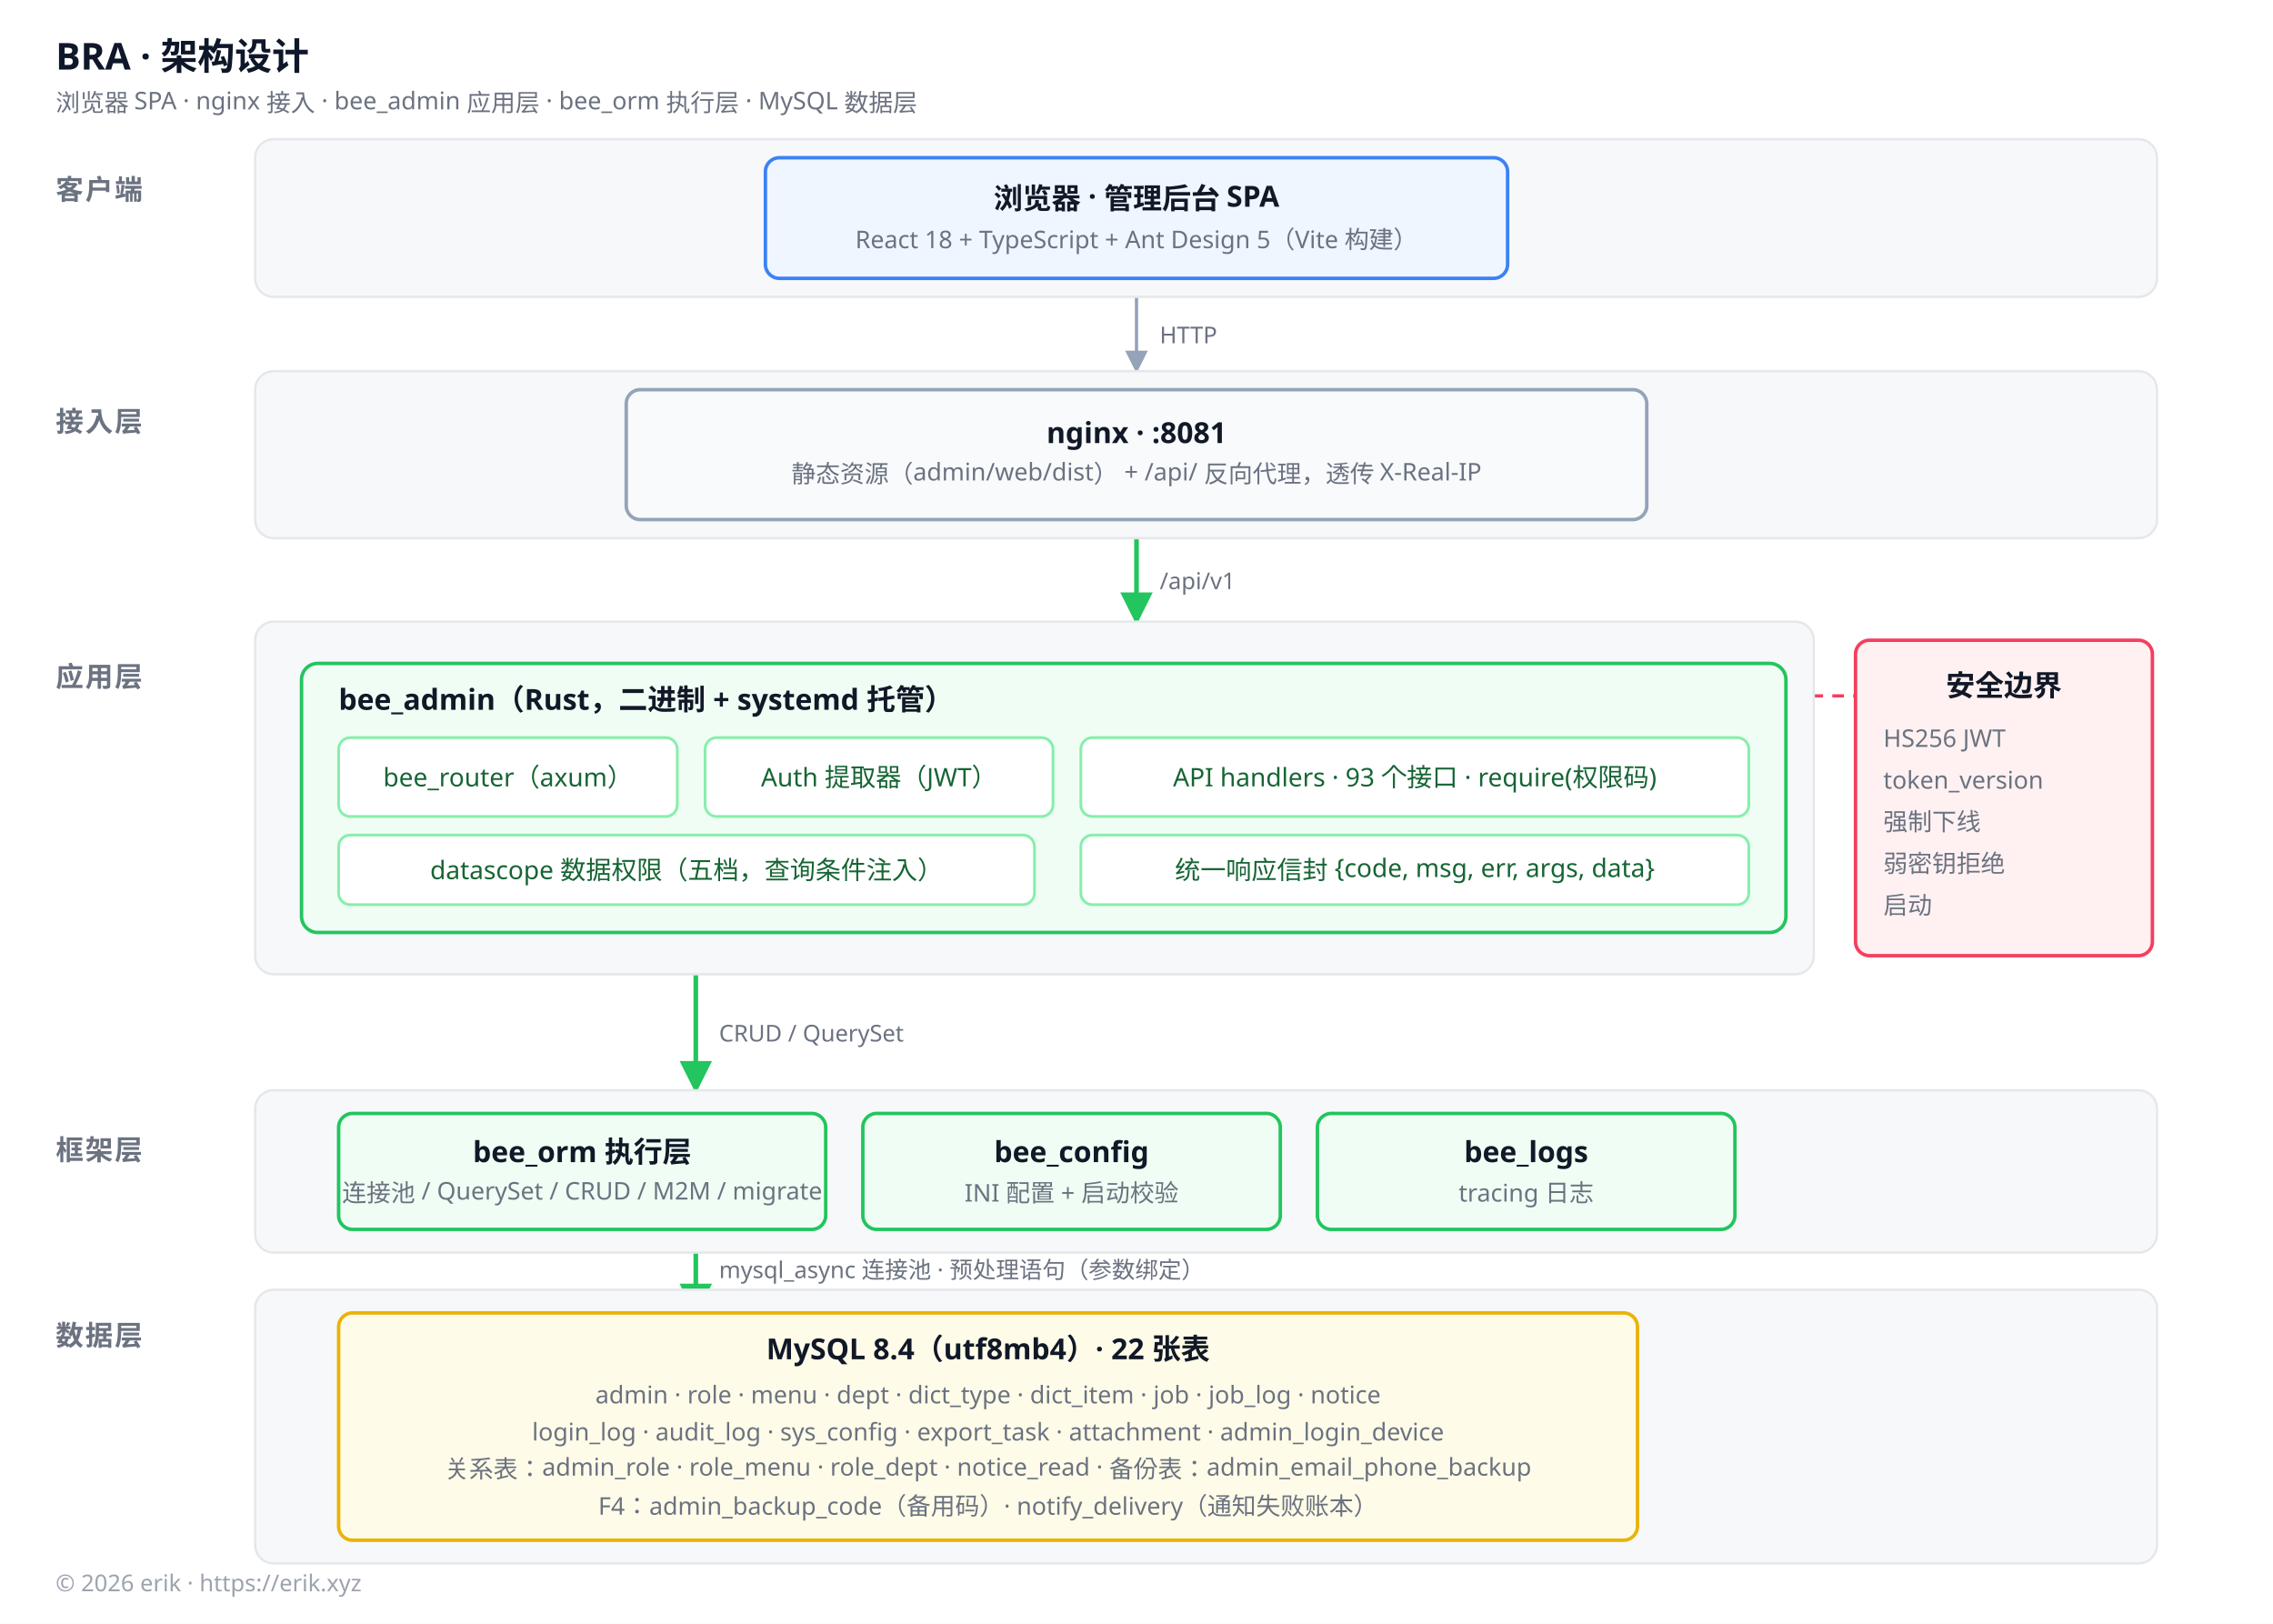
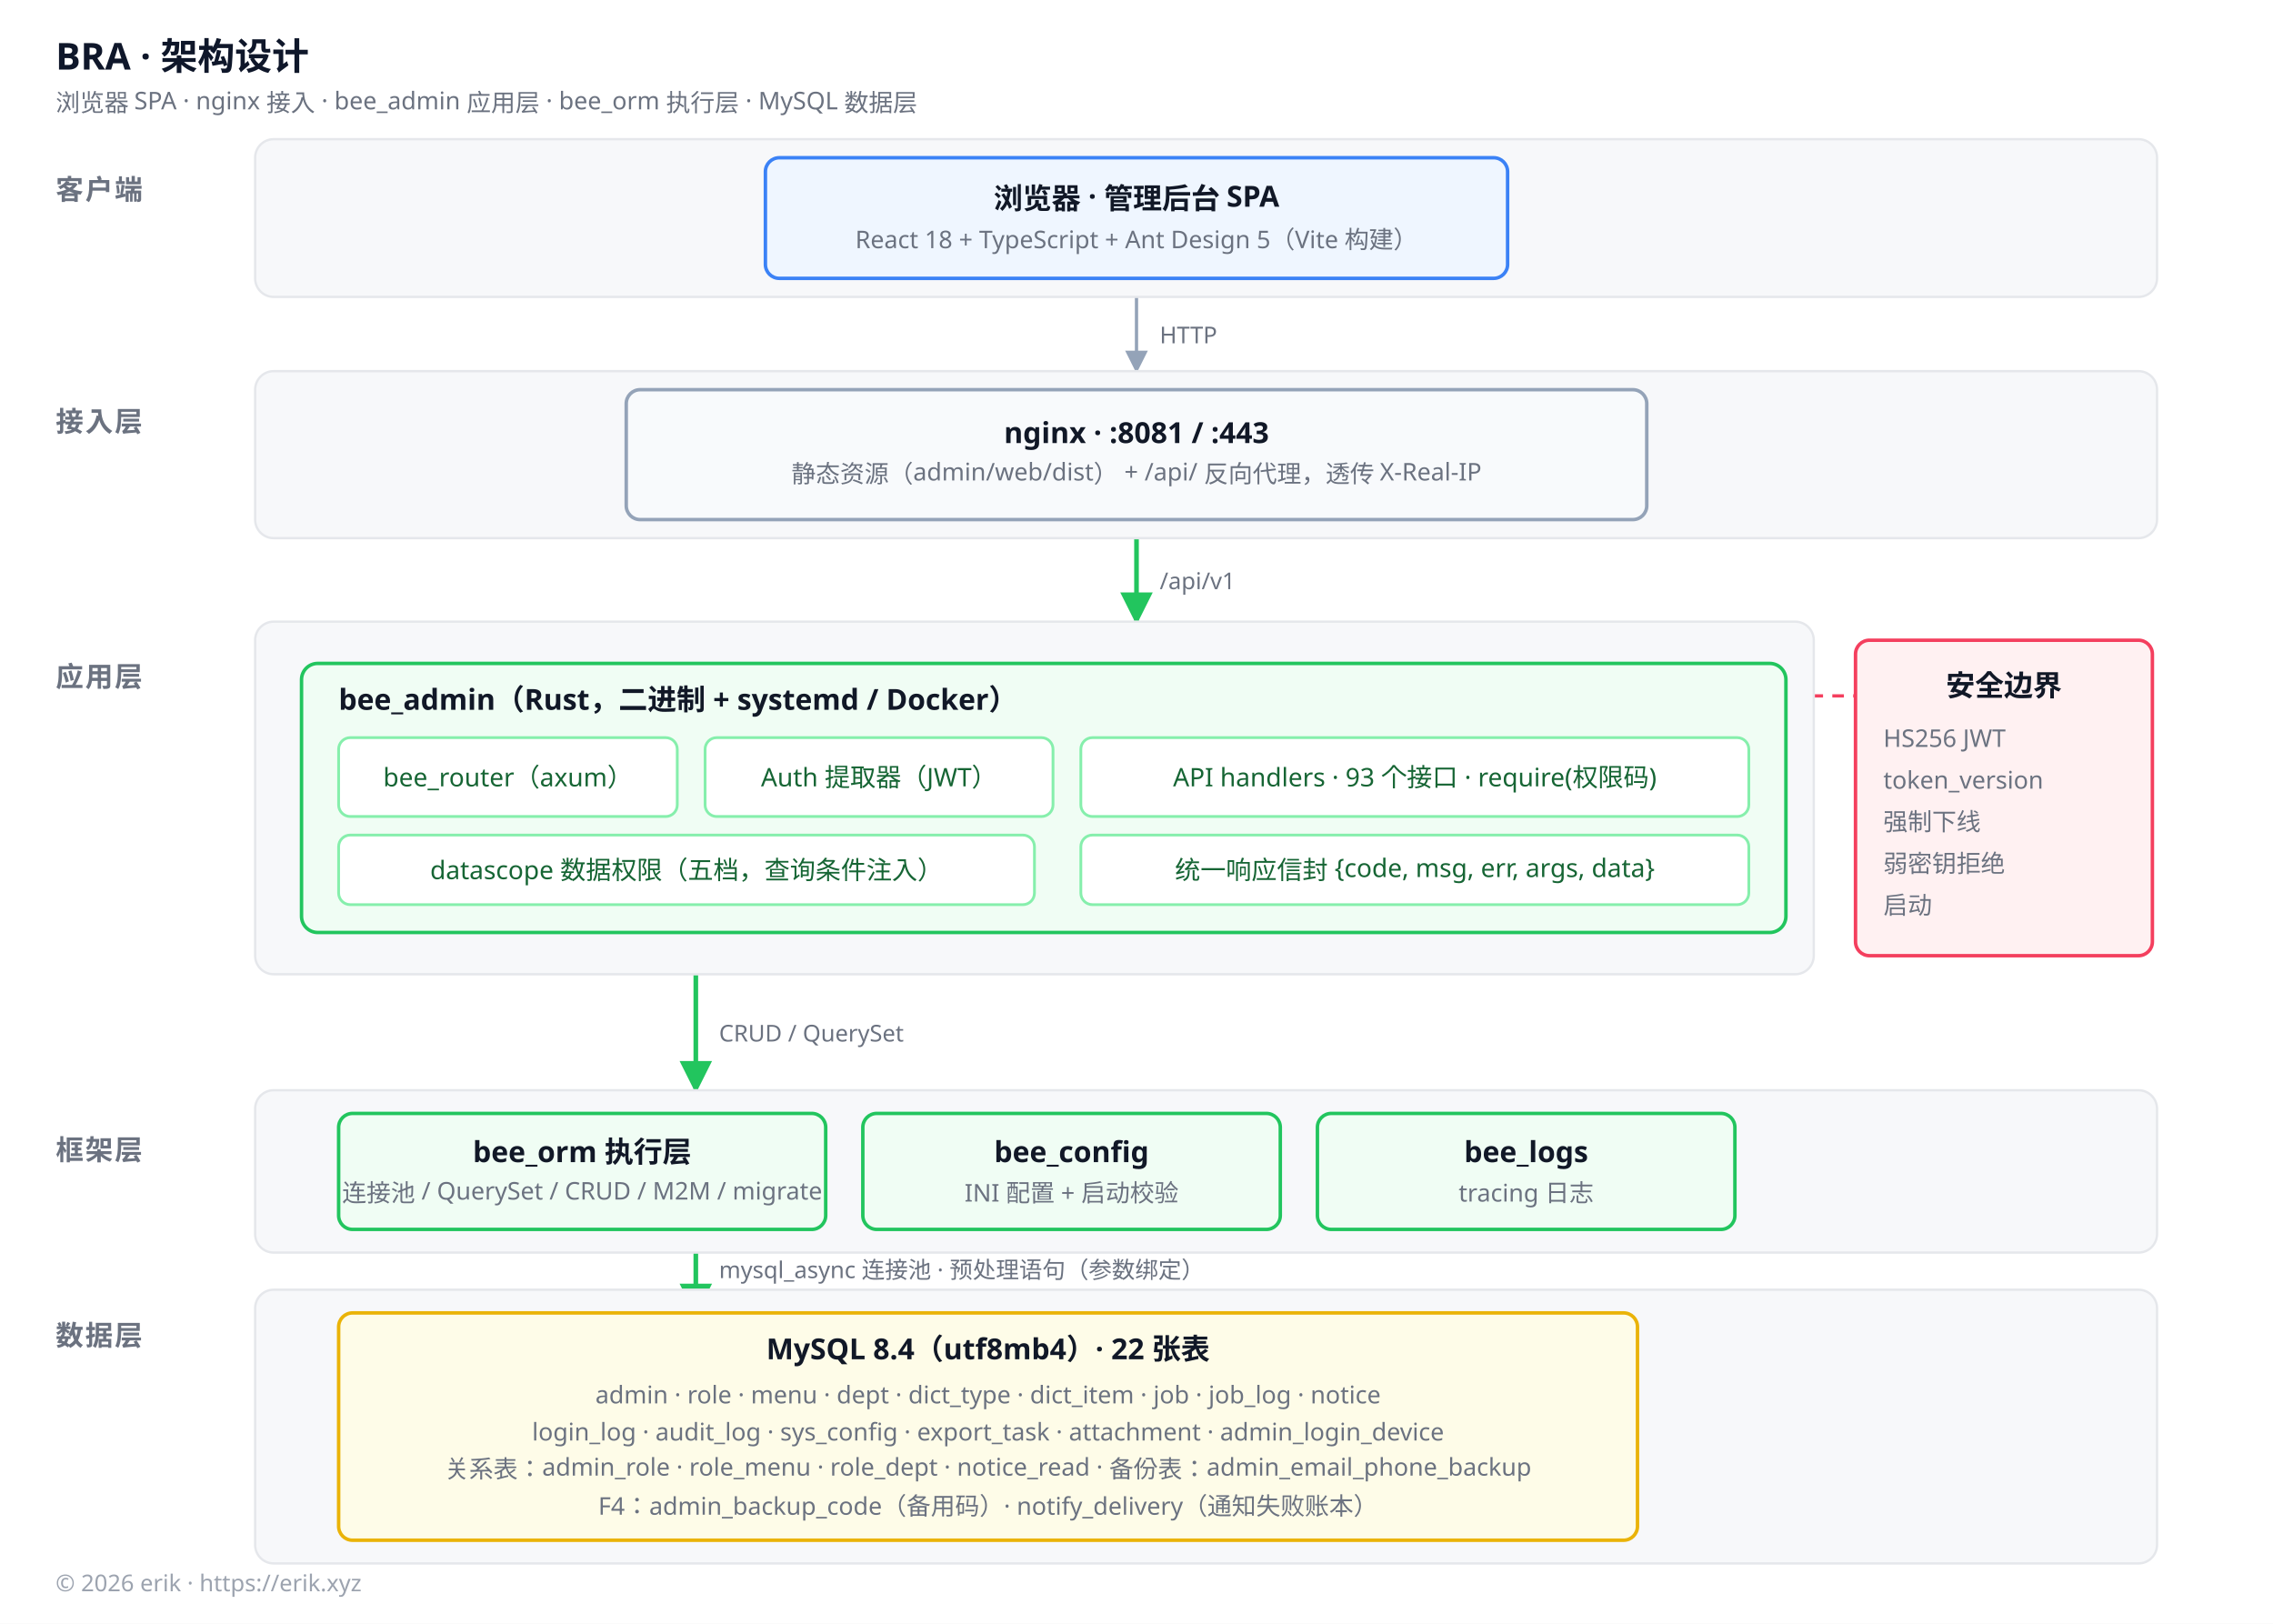
<svg xmlns="http://www.w3.org/2000/svg" viewBox="0 0 980 700" width="980" height="700" role="img" aria-label="bee-rust 管理后台 架构设计图">
  <style>
    .bg { fill: #ffffff; }
    .band { fill: #f7f8fa; stroke: #e5e7eb; stroke-width: 1; }
    .band-label { font: 600 12px system-ui, "PingFang SC", "Microsoft YaHei", sans-serif; fill: #6b7280; letter-spacing: .06em; }
    .box-frontend { fill: #eff6ff; stroke: #3b82f6; stroke-width: 1.5; }
    .box-backend  { fill: #f0fdf4; stroke: #22c55e; stroke-width: 1.5; }
    .box-db       { fill: #fefce8; stroke: #eab308; stroke-width: 1.5; }
    .box-external { fill: #f8fafc; stroke: #94a3b8; stroke-width: 1.5; }
    .box-security { fill: #fff1f2; stroke: #f43f5e; stroke-width: 1.5; }
    .box-inner    { fill: #ffffff; stroke: #86efac; stroke-width: 1.2; }
    .t-name { font: 600 12.5px system-ui, "PingFang SC", "Microsoft YaHei", sans-serif; fill: #111827; }
    .t-sub  { font: 10.5px system-ui, "PingFang SC", "Microsoft YaHei", sans-serif; fill: #6b7280; }
    .t-inner{ font: 11px system-ui, "PingFang SC", "Microsoft YaHei", sans-serif; fill: #166534; }
    .t-edge { font: 10px system-ui, "PingFang SC", "Microsoft YaHei", sans-serif; fill: #6b7280; }
    .t-title{ font: 700 16px system-ui, "PingFang SC", "Microsoft YaHei", sans-serif; fill: #0f172a; }
    .t-foot { font: 10px system-ui, "PingFang SC", "Microsoft YaHei", sans-serif; fill: #9ca3af; }
    .a-default { stroke: #94a3b8; stroke-width: 1.4; fill: none; }
    .a-hot     { stroke: #22c55e; stroke-width: 2; fill: none; }
    .a-sec     { stroke: #f43f5e; stroke-width: 1.4; stroke-dasharray: 5 4; fill: none; }
  </style>
  <defs>
    <marker id="ar" viewBox="0 0 10 10" refX="9" refY="5" markerWidth="7" markerHeight="7" orient="auto-start-reverse">
      <path d="M0,0 L10,5 L0,10 z" fill="#94a3b8" />
    </marker>
    <marker id="ar-hot" viewBox="0 0 10 10" refX="9" refY="5" markerWidth="7" markerHeight="7" orient="auto-start-reverse">
      <path d="M0,0 L10,5 L0,10 z" fill="#22c55e" />
    </marker>
    <marker id="ar-sec" viewBox="0 0 10 10" refX="9" refY="5" markerWidth="7" markerHeight="7" orient="auto-start-reverse">
      <path d="M0,0 L10,5 L0,10 z" fill="#f43f5e" />
    </marker>
  </defs>
  <rect class="bg" x="0" y="0" width="980" height="700" />
  <text class="t-title" x="24" y="30">BRA · 架构设计</text>
  <text class="t-sub" x="24" y="48">浏览器 SPA · nginx 接入 · bee_admin 应用层 · bee_orm 执行层 · MySQL 数据层</text>
  <path class="a-default" d="M490,128 L490,160" marker-end="url(#ar)" />
  <text class="t-edge" x="500" y="148">HTTP</text>
  <path class="a-hot" d="M490,232 L490,268" marker-end="url(#ar-hot)" />
  <text class="t-edge" x="500" y="254">/api/v1</text>
  <path class="a-hot" d="M300,420 L300,470" marker-end="url(#ar-hot)" />
  <text class="t-edge" x="310" y="449">CRUD / QuerySet</text>
  <path class="a-hot" d="M300,528 L300,566" marker-end="url(#ar-hot)" />
  <text class="t-edge" x="310" y="551">mysql_async 连接池 · 预处理语句（参数绑定）</text>
  <path class="a-sec" d="M700,300 L812,300" marker-end="url(#ar-sec)" />
  <text class="t-edge" x="712" y="292">校验 JWT</text>
  <text class="band-label" x="24" y="86">客户端</text>
  <rect class="band" x="110" y="60" width="820" height="68" rx="8" />
  <rect class="box-frontend" x="330" y="68" width="320" height="52" rx="6" />
  <text class="t-name" x="490" y="90" text-anchor="middle">浏览器 · 管理后台 SPA</text>
  <text class="t-sub" x="490" y="107" text-anchor="middle">React 18 + TypeScript + Ant Design 5（Vite 构建）</text>
  <text class="band-label" x="24" y="186">接入层</text>
  <rect class="band" x="110" y="160" width="820" height="72" rx="8" />
  <rect class="box-external" x="270" y="168" width="440" height="56" rx="6" />
-   <text class="t-name" x="490" y="191" text-anchor="middle">nginx · :8081</text>
+   <text class="t-name" x="490" y="191" text-anchor="middle">nginx · :8081 / :443</text>
  <text class="t-sub" x="490" y="208" text-anchor="middle">静态资源（admin/web/dist） + /api/ 反向代理，透传 X-Real-IP</text>
  <text class="band-label" x="24" y="296">应用层</text>
  <rect class="band" x="110" y="268" width="672" height="152" rx="8" />
  <rect class="box-backend" x="130" y="286" width="640" height="116" rx="7" />
-   <text class="t-name" x="146" y="306">bee_admin（Rust，二进制 + systemd 托管）</text>
+   <text class="t-name" x="146" y="306">bee_admin（Rust，二进制 + systemd / Docker）</text>
  <rect class="box-inner" x="146" y="318" width="146" height="34" rx="5" />
  <text class="t-inner" x="219" y="339" text-anchor="middle">bee_router（axum）</text>
  <rect class="box-inner" x="304" y="318" width="150" height="34" rx="5" />
  <text class="t-inner" x="379" y="339" text-anchor="middle">Auth 提取器（JWT）</text>
  <rect class="box-inner" x="466" y="318" width="288" height="34" rx="5" />
  <text class="t-inner" x="610" y="339" text-anchor="middle">API handlers · 93 个接口 · require(权限码)</text>
  <rect class="box-inner" x="146" y="360" width="300" height="30" rx="5" />
  <text class="t-inner" x="296" y="379" text-anchor="middle">datascope 数据权限（五档，查询条件注入）</text>
  <rect class="box-inner" x="466" y="360" width="288" height="30" rx="5" />
  <text class="t-inner" x="610" y="379" text-anchor="middle">统一响应信封 {code, msg, err, args, data}</text>
  <text class="band-label" x="24" y="500">框架层</text>
  <rect class="band" x="110" y="470" width="820" height="70" rx="8" />
  <rect class="box-backend" x="146" y="480" width="210" height="50" rx="6" />
  <text class="t-name" x="251" y="501" text-anchor="middle">bee_orm 执行层</text>
  <text class="t-sub" x="251" y="518" text-anchor="middle">连接池 / QuerySet / CRUD / M2M / migrate</text>
  <rect class="box-backend" x="372" y="480" width="180" height="50" rx="6" />
  <text class="t-name" x="462" y="501" text-anchor="middle">bee_config</text>
  <text class="t-sub" x="462" y="518" text-anchor="middle">INI 配置 + 启动校验</text>
  <rect class="box-backend" x="568" y="480" width="180" height="50" rx="6" />
  <text class="t-name" x="658" y="501" text-anchor="middle">bee_logs</text>
  <text class="t-sub" x="658" y="518" text-anchor="middle">tracing 日志</text>
  <text class="band-label" x="24" y="580">数据层</text>
  <rect class="band" x="110" y="556" width="820" height="118" rx="8" />
  <rect class="box-db" x="146" y="566" width="560" height="98" rx="6" />
  <text class="t-name" x="426" y="586" text-anchor="middle">MySQL 8.4（utf8mb4）· 22 张表</text>
  <text class="t-sub" x="426" y="605" text-anchor="middle">admin · role · menu · dept · dict_type · dict_item · job · job_log · notice</text>
  <text class="t-sub" x="426" y="621" text-anchor="middle">login_log · audit_log · sys_config · export_task · attachment · admin_login_device</text>
  <text class="t-sub" x="426" y="637" text-anchor="middle">关系表：admin_role · role_menu · role_dept · notice_read · 备份表：admin_email_phone_backup</text>
  <text class="t-sub" x="426" y="653" text-anchor="middle">F4：admin_backup_code（备用码）· notify_delivery（通知失败账本）</text>
  <rect class="box-security" x="800" y="276" width="128" height="136" rx="6" />
  <text class="t-name" x="864" y="300" text-anchor="middle">安全边界</text>
  <text class="t-sub" x="812" y="322">HS256 JWT</text>
  <text class="t-sub" x="812" y="340">token_version</text>
  <text class="t-sub" x="812" y="358">强制下线</text>
  <text class="t-sub" x="812" y="376">弱密钥拒绝</text>
  <text class="t-sub" x="812" y="394">启动</text>
  <text class="t-foot" x="24" y="686">© 2026 erik · https://erik.xyz</text>
</svg>
